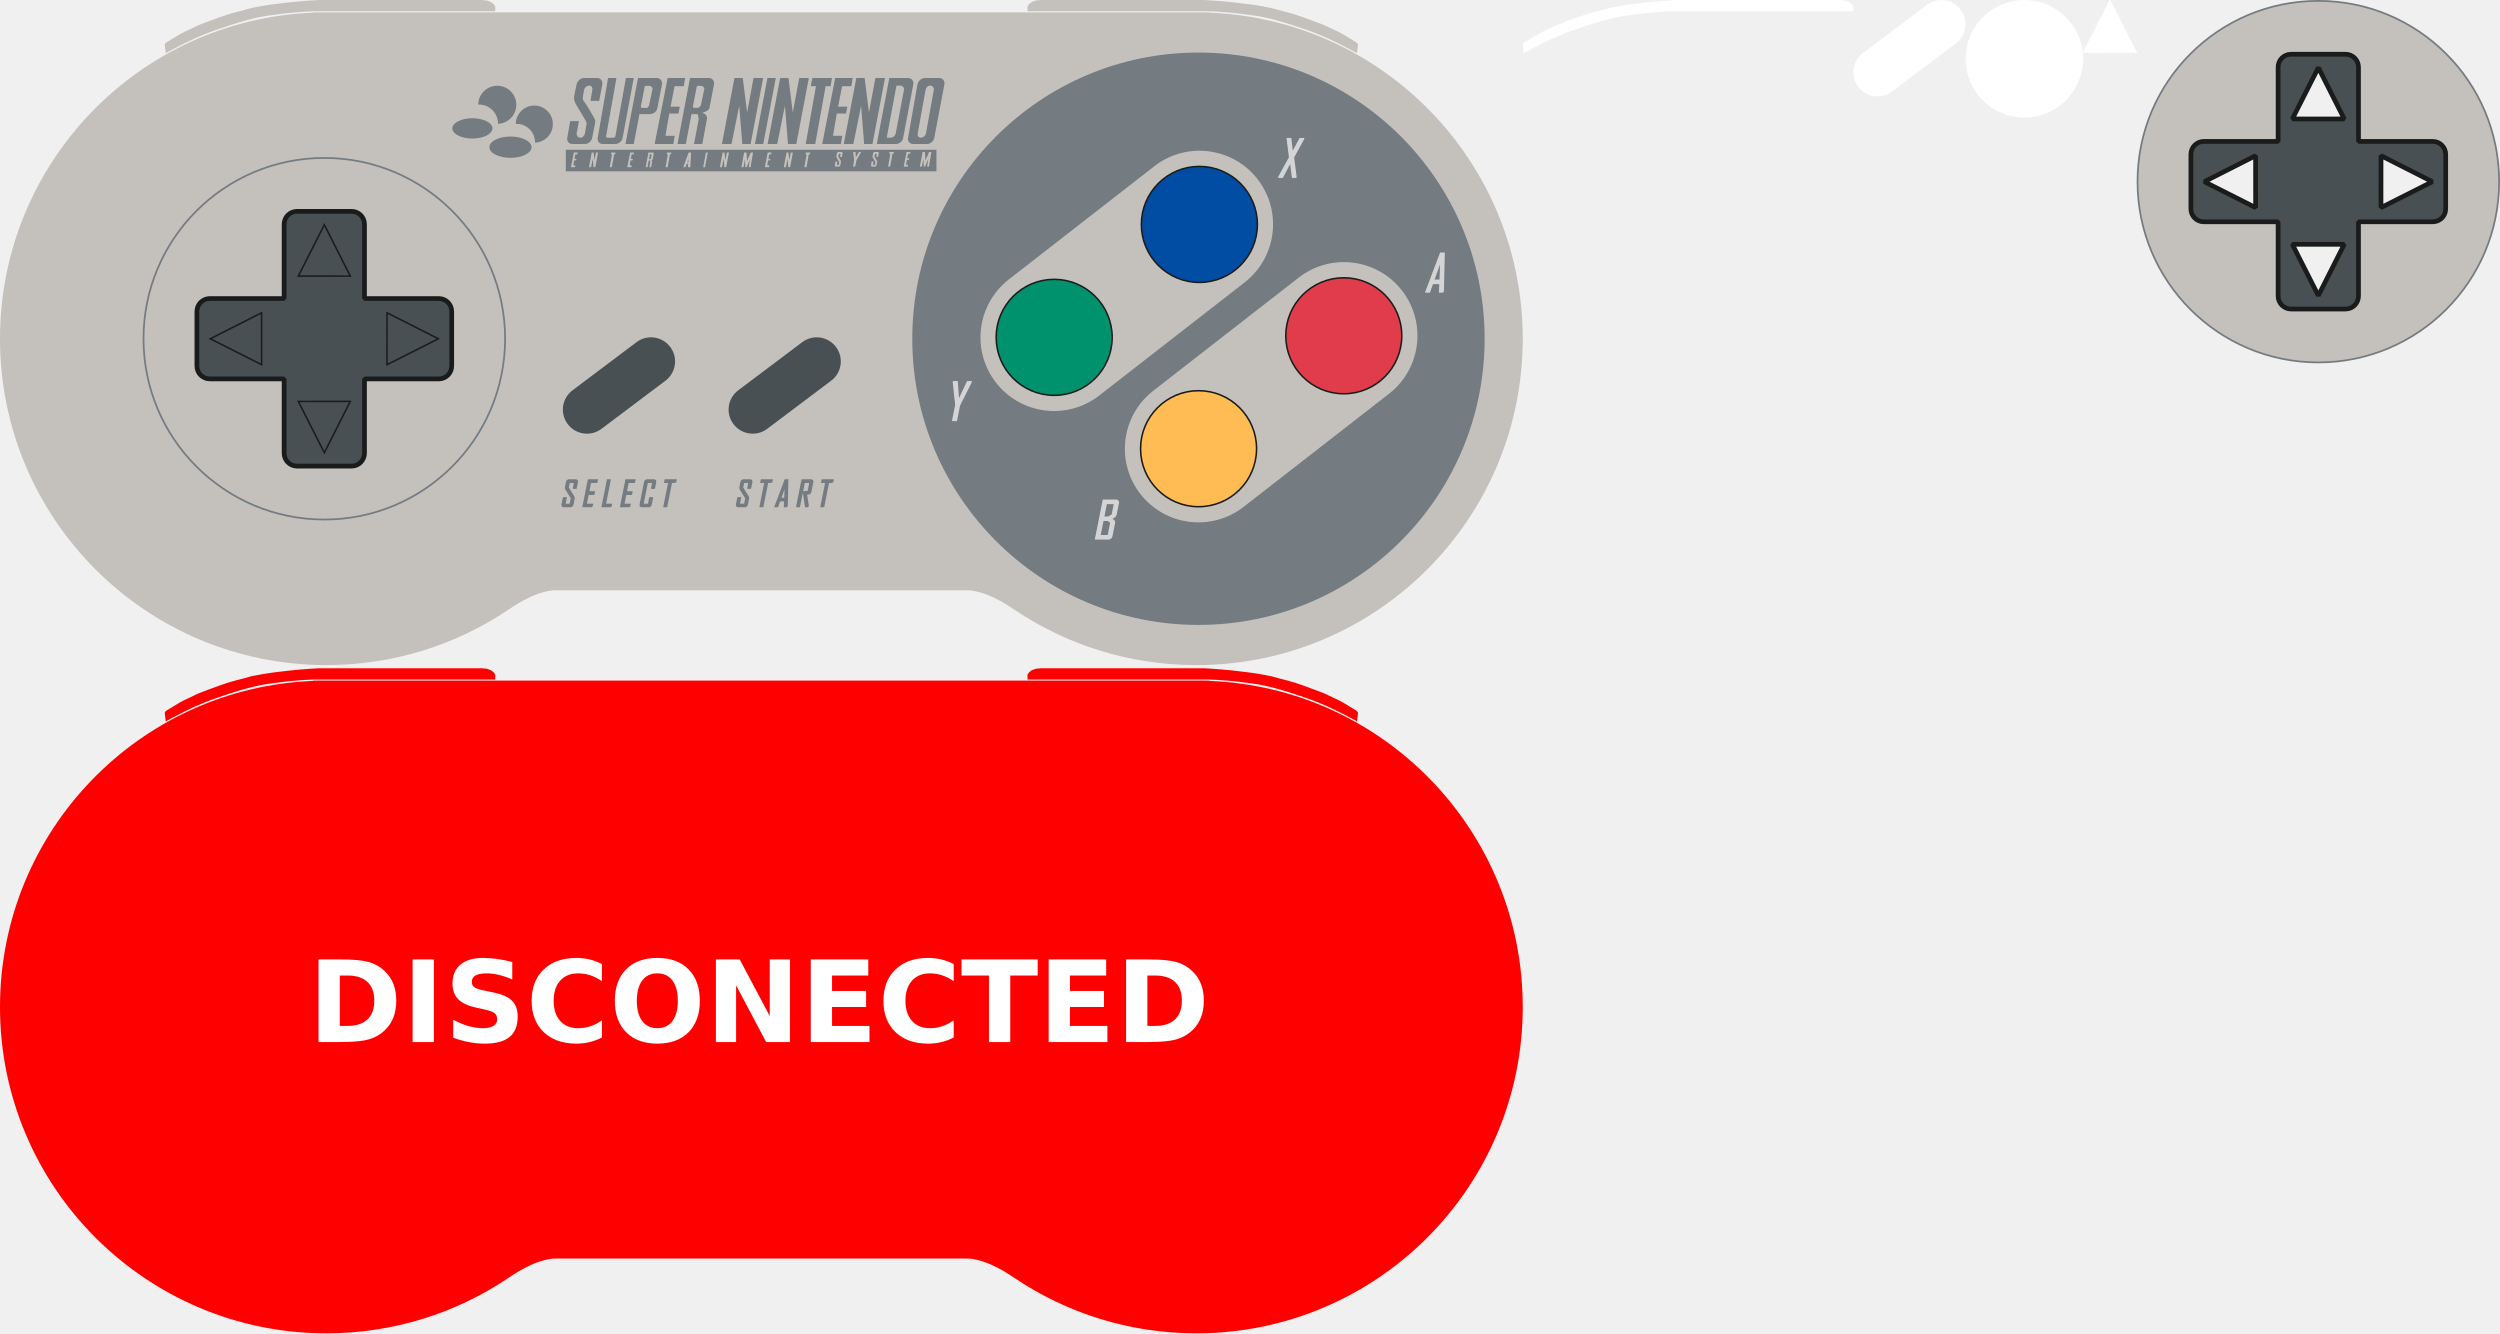
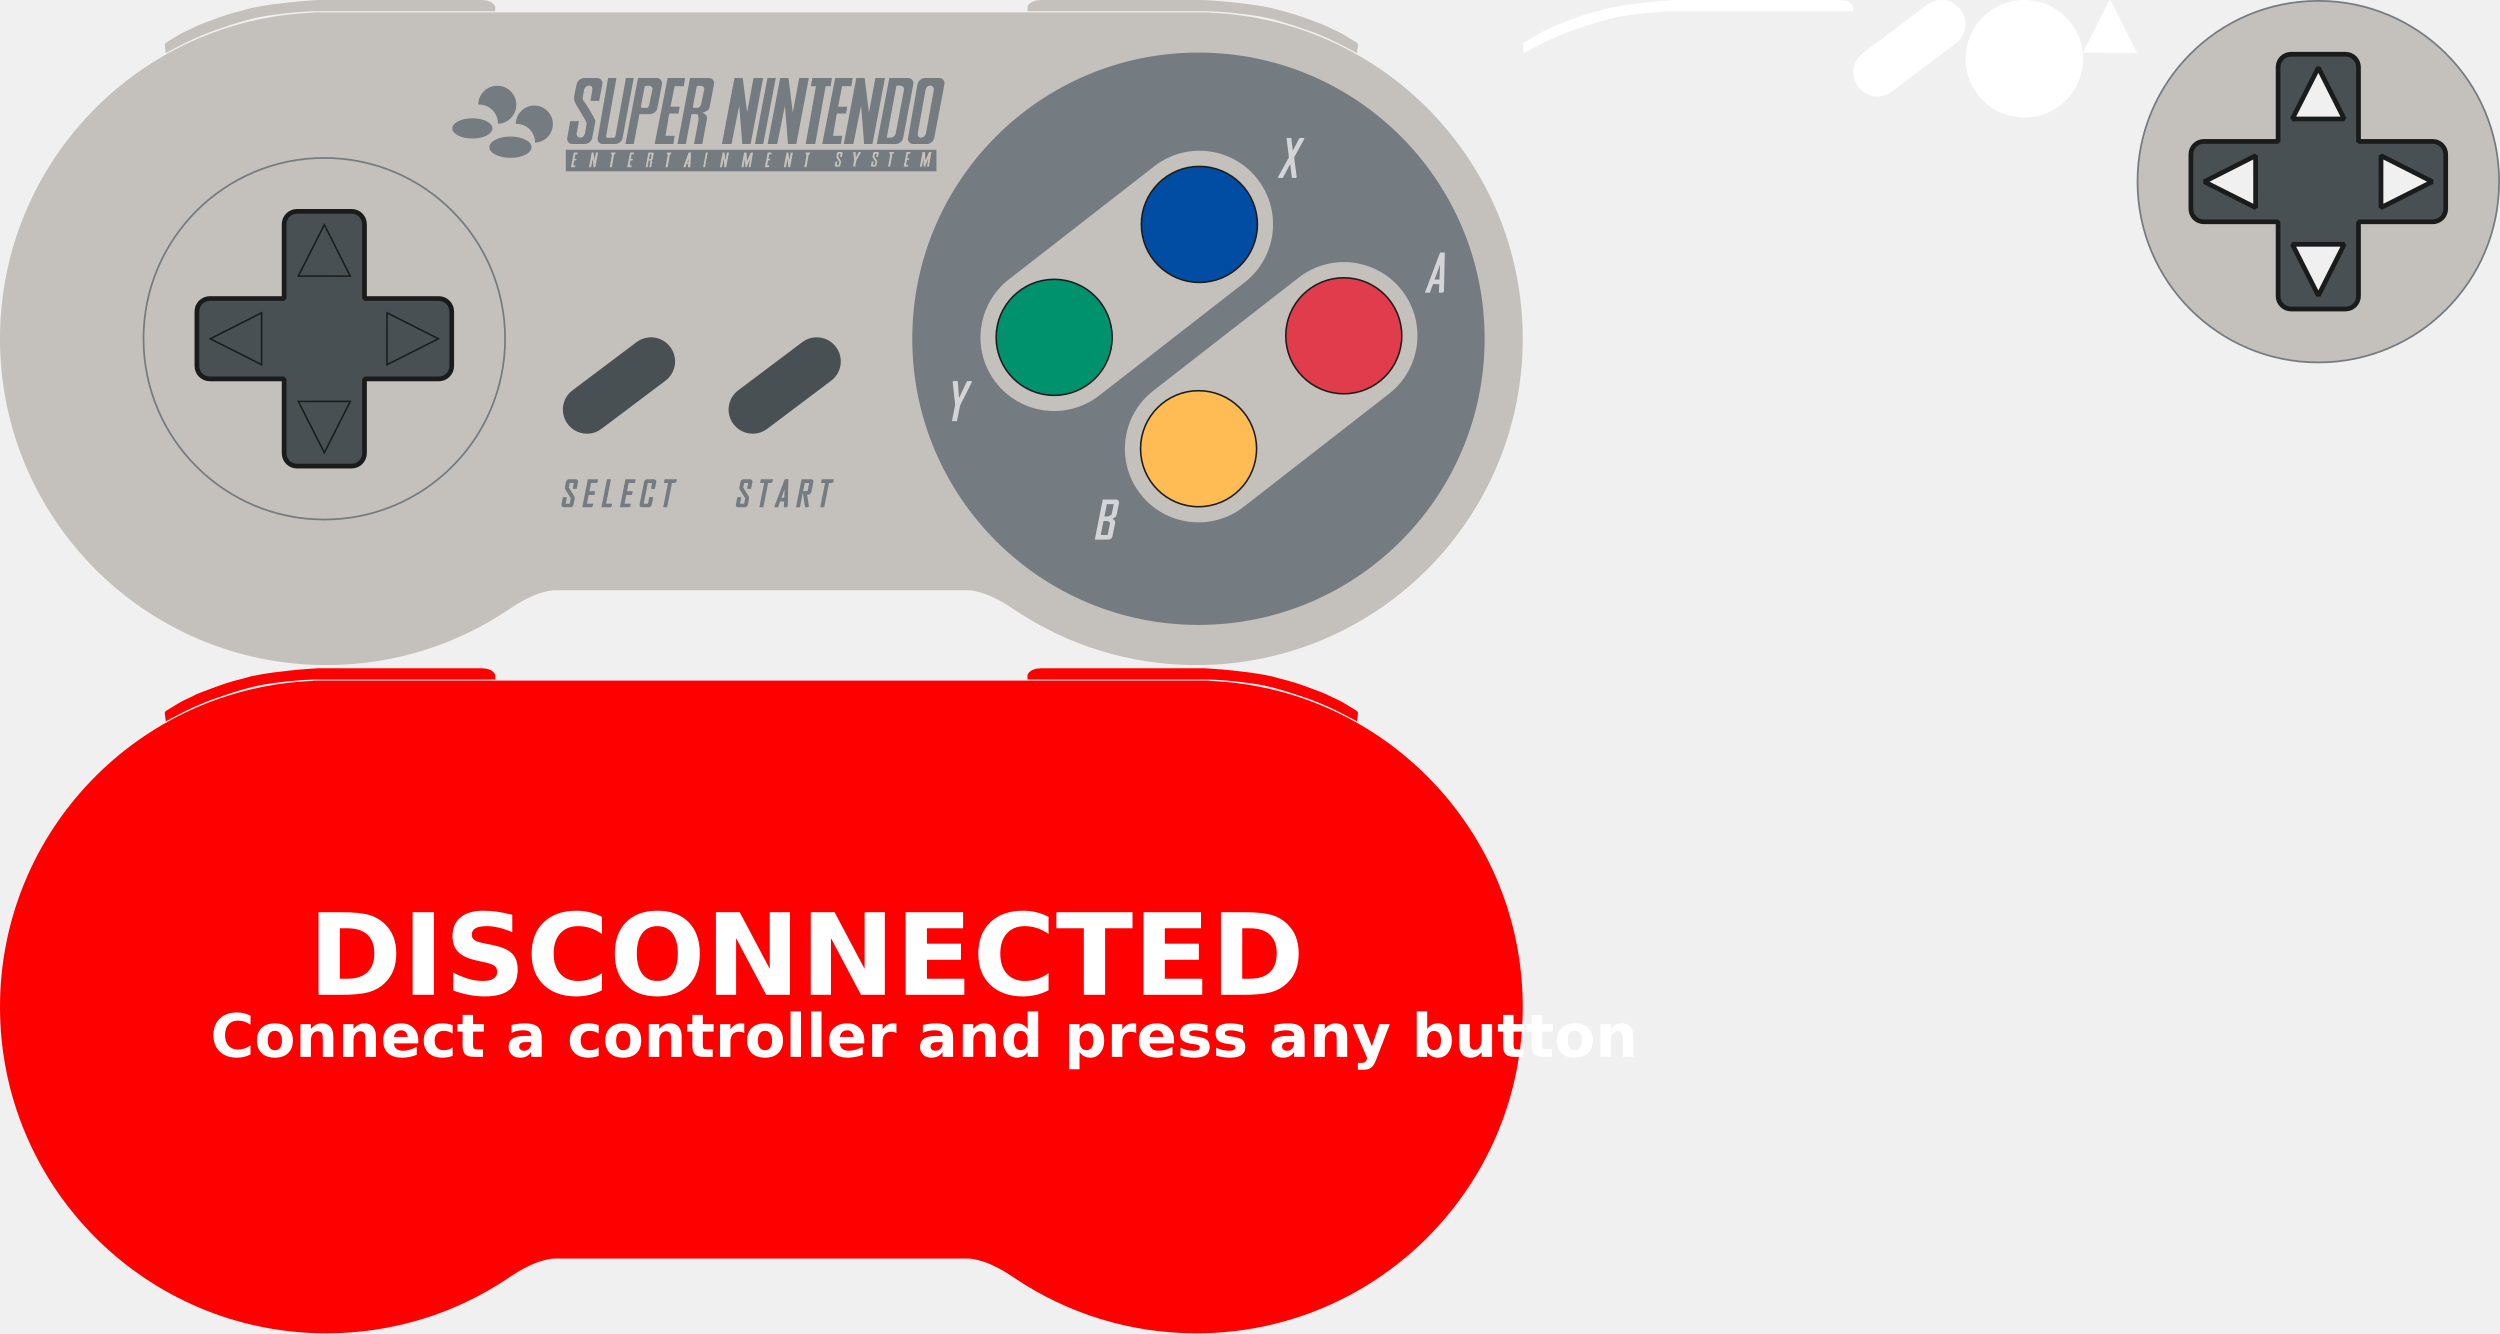
<svg xmlns="http://www.w3.org/2000/svg" width="1588.216" height="847.041" id="svg4871" version="1.1">
  <defs id="defs4873" />
  <g id="layer1" transform="translate(-1.312528,-628.6019)">
    <path style="fill:#c4c1bc;fill-opacity:1;stroke:none" d="m 200.344,636.466 0,0.188 C 89.681,641.008 1.313,732.08 1.313,843.81 c 0,114.508 92.835,207.312 207.344,207.312 42.683,0 82.373,-12.889 115.344,-35 5.808,-3.895 7.644,-5.033 13.406,-7.875 5.579,-2.751 12.507,-4.656 16.406,-4.656 l 129.25,0 3.875,0 129.281,0 c 3.9,0 10.796,1.905 16.375,4.656 5.762,2.842 7.63,3.98 13.438,7.875 32.97,22.111 72.63,35 115.312,35 114.508,0 207.344,-92.804 207.344,-207.312 0,-111.73 -88.369,-202.801 -199.031,-207.156 l 0,-0.188 -8.312,0 -274.406,0 -3.875,0 -274.406,0 -8.312,0 z" id="path4944" />
    <path style="fill:#747b81;fill-opacity:1;stroke:none" id="path5603" d="m 1386.465,545.253 c 0,79.909 -64.779,144.688 -144.688,144.688 -79.909,0 -144.688,-64.779 -144.688,-144.688 0,-79.909 64.779,-144.688 144.688,-144.688 79.909,0 144.688,64.779 144.688,144.688 z" transform="matrix(1.256535,0,0,1.256535,-797.6605,158.6713)" />
    <path style="fill:#c4c1bc;fill-opacity:1;stroke:none" d="m 654.109,635.774 40.32,0 33.934,0 36.731,0 c 0,0 2.673,-0.038 4.009,0 3.775,0.108 7.547,0.343 11.311,0.649 3.465,0.282 6.797,0.624 10.372,1.091 3.63,0.519 6.621,0.792 9.903,1.364 2.632,0.459 5.245,1.03 7.841,1.659 2.666,0.646 5.324,1.409 7.936,2.171 2.152,0.628 4.25,1.289 6.361,1.978 3.687,1.202 7.936,2.66 11.009,3.758 1.704,0.634 3.04,1.143 4.948,1.921 1.908,0.778 4.379,1.808 6.489,2.776 2.185,1.001 4.39,2.044 6.511,3.108 1.998,1.003 4.024,2.045 5.966,3.089 0.938,0.504 1.807,0.961 2.718,1.442 0.643,0.34 1.285,0.698 1.928,1.046 0.335,0.182 1.005,0.544 1.005,0.544 l 0.659,-5.455 c -0.266,-0.814 -1.01,-1.405 -1.661,-1.732 -1.128,-0.705 -2.155,-1.318 -3.234,-1.976 -1.444,-0.88 -2.867,-1.797 -4.334,-2.637 -1.007,-0.576 -2.028,-1.128 -3.065,-1.648 -1.23,-0.617 -2.498,-1.156 -3.741,-1.747 -1.014,-0.482 -1.97,-0.972 -3.032,-1.467 -1.063,-0.495 -0.82,-0.464 -3.345,-1.5 -2.526,-1.036 -8.437,-3.129 -11.912,-4.441 -2.672,-0.945 -4.095,-1.388 -5.903,-2.019 -3.301,-1.059 -6.151,-1.697 -10.35,-2.802 -2.541,-0.668 -3.778,-1.186 -6.642,-1.681 -2.536,-0.438 -4.498,-0.887 -6.437,-1.164 l -2.413,-0.368 c 0,0 -1.773,-0.272 -3.098,-0.445 -1.325,-0.173 -3.509,-0.442 -4.854,-0.574 -1.516,-0.145 -2.58,-0.298 -5.994,-0.708 -3.413,-0.41 -7.891,-0.706 -11.783,-1.03 -1.974,-0.166 -6.243,-0.374 -6.243,-0.374 l -12.393,0 -16.497,0 -15.426,0 -15.03,0 -15.673,0 -14.832,0 -10.564,0 -2.719,0 -3.477,0.313 -2.604,0.956 -1.747,1.335 -1.005,1.541 z" id="path5631" />
    <path style="fill:#c4c1bc;fill-opacity:1;stroke:none" d="m 315.906,635.774 -40.32,0 -33.934,0 -36.731,0 c 0,0 -2.673,-0.038 -4.009,0 -3.775,0.108 -7.547,0.343 -11.311,0.649 -3.465,0.282 -6.797,0.624 -10.372,1.091 -3.63,0.519 -6.621,0.792 -9.903,1.364 -2.632,0.459 -5.245,1.03 -7.841,1.659 -2.666,0.646 -5.324,1.409 -7.936,2.171 -2.152,0.628 -4.25,1.289 -6.361,1.978 -3.687,1.202 -7.936,2.66 -11.009,3.758 -1.704,0.634 -3.04,1.143 -4.948,1.921 -1.908,0.778 -4.379,1.808 -6.489,2.776 -2.185,1.001 -4.39,2.044 -6.511,3.108 -1.998,1.003 -4.024,2.045 -5.966,3.089 -0.938,0.504 -1.807,0.961 -2.718,1.442 -0.643,0.34 -1.285,0.698 -1.928,1.046 -0.335,0.182 -1.005,0.544 -1.005,0.544 l -0.659,-5.455 c 0.266,-0.814 1.01,-1.405 1.661,-1.732 1.128,-0.705 2.155,-1.318 3.234,-1.976 1.444,-0.88 2.867,-1.797 4.334,-2.637 1.007,-0.576 2.028,-1.128 3.065,-1.648 1.23,-0.617 2.498,-1.156 3.741,-1.747 1.014,-0.482 1.97,-0.972 3.032,-1.467 1.063,-0.495 0.82,-0.464 3.345,-1.5 2.526,-1.036 8.437,-3.129 11.912,-4.441 2.672,-0.945 4.095,-1.388 5.903,-2.019 3.301,-1.059 6.151,-1.697 10.35,-2.802 2.541,-0.668 3.778,-1.186 6.642,-1.681 2.536,-0.438 4.498,-0.887 6.437,-1.164 l 2.413,-0.368 c 0,0 1.773,-0.272 3.098,-0.445 1.325,-0.173 3.509,-0.442 4.854,-0.574 1.516,-0.145 2.58,-0.298 5.994,-0.708 3.413,-0.41 7.891,-0.706 11.783,-1.03 1.974,-0.166 6.243,-0.374 6.243,-0.374 l 12.393,0 16.497,0 15.426,0 15.03,0 15.673,0 14.832,0 10.564,0 2.719,0 3.477,0.313 2.604,0.956 1.747,1.335 1.005,1.541 z" id="path5631-7" />
    <path style="fill:none;stroke:#747b81;stroke-opacity:1" id="path5695" d="m 681.672,464.705 c 0,56.842 -46.08,102.922 -102.922,102.922 -56.842,0 -102.922,-46.08 -102.922,-102.922 0,-56.842 46.08,-102.922 102.922,-102.922 56.842,0 102.922,46.08 102.922,102.922 z" transform="matrix(1.115942,0,0,1.115942,-438.5131,325.2166)" />
    <path style="fill:#485053;fill-opacity:1;stroke:#1a1c1b;stroke-width:3;stroke-linecap:butt;stroke-linejoin:bevel;stroke-miterlimit:4;stroke-opacity:1;stroke-dasharray:none" d="m 190.026,762.879 c -4.56,0 -8.219,3.659 -8.219,8.219 l 0,47.156 -47.156,0 c -4.56,0 -8.25,3.69 -8.25,8.25 l 0,34.594 c 0,4.56 3.69,8.219 8.25,8.219 l 47.156,0 0,47.156 c 0,4.56 3.659,8.25 8.219,8.25 l 34.625,0 c 4.56,0 8.219,-3.69 8.219,-8.25 l 0,-47.156 47.156,0 c 4.56,0 8.25,-3.659 8.25,-8.219 l 0,-34.594 c 0,-4.56 -3.69,-8.25 -8.25,-8.25 l -47.156,0 0,-47.156 c 0,-4.56 -3.659,-8.219 -8.219,-8.219 l -34.625,0 z" id="rect4752-7" />
    <path style="fill:#485053;fill-opacity:1;stroke:#1a1c1b;stroke-opacity:1" d="m 247.15,860.296 0.031,-32.992 32.595,16.52 z" id="path6000" />
    <path style="fill:#485053;fill-opacity:1;stroke:#1a1c1b;stroke-opacity:1" d="m 167.528,860.296 -0.031,-32.992 -32.595,16.52 z" id="path6000-8" />
    <path style="fill:#485053;fill-opacity:1;stroke:#1a1c1b;stroke-opacity:1" d="m 223.834,804.005 -32.992,-0.031 16.52,-32.595 z" id="path6000-5" />
    <path style="fill:#485053;fill-opacity:1;stroke:#1a1c1b;stroke-opacity:1" d="m 223.834,883.596 -32.992,0.031 16.52,32.595 z" id="path6000-5-9" />
    <rect style="fill:#c4c1bc;fill-opacity:1;stroke:none" id="rect6093-8" width="210.528" height="93.469" x="-34.786" y="1030.592" ry="46.734" transform="matrix(0.7892855,-0.6140265,0.6140265,0.7892855,0,0)" />
    <path style="fill:#014da3;fill-opacity:1;stroke:#1a1c1b;stroke-width:0.785;stroke-miterlimit:4;stroke-opacity:1;stroke-dasharray:none" id="path6149" d="m 1245.618,468.91 c 0,15.977 -12.952,28.929 -28.928,28.929 -15.977,0 -28.929,-12.952 -28.929,-28.929 0,-15.977 12.952,-28.929 28.929,-28.929 15.977,0 28.928,12.952 28.928,28.929 z" transform="matrix(1.273723,0,0,1.273723,-786.4633,173.9122)" />
    <path style="fill:#00926d;fill-opacity:1;stroke:#1a1c1b;stroke-width:0.785;stroke-miterlimit:4;stroke-opacity:1;stroke-dasharray:none" id="path6149-3" d="m 1245.618,468.91 c 0,15.977 -12.952,28.929 -28.928,28.929 -15.977,0 -28.929,-12.952 -28.929,-28.929 0,-15.977 12.952,-28.929 28.929,-28.929 15.977,0 28.928,12.952 28.928,28.929 z" transform="matrix(1.273723,0,0,1.273723,-878.7162,245.6494)" />
    <rect style="fill:#c4c1bc;fill-opacity:1;stroke:none" id="rect6093-8-7" width="210.528" height="93.469" x="-5.82" y="1142.755" ry="46.734" transform="matrix(0.7892855,-0.6140265,0.6140265,0.7892855,0,0)" />
    <path style="fill:#e03c4b;fill-opacity:1;stroke:#1a1c1b;stroke-width:0.785;stroke-miterlimit:4;stroke-opacity:1;stroke-dasharray:none" id="path6149-1" d="m 1245.618,468.91 c 0,15.977 -12.952,28.929 -28.928,28.929 -15.977,0 -28.929,-12.952 -28.929,-28.929 0,-15.977 12.952,-28.929 28.929,-28.929 15.977,0 28.928,12.952 28.928,28.929 z" transform="matrix(1.273723,0,0,1.273723,-694.7299,244.655)" />
    <path style="fill:#ffbc54;fill-opacity:1;stroke:#1a1c1b;stroke-width:0.785;stroke-miterlimit:4;stroke-opacity:1;stroke-dasharray:none" id="path6149-3-8" d="m 1245.618,468.91 c 0,15.977 -12.952,28.929 -28.928,28.929 -15.977,0 -28.929,-12.952 -28.929,-28.929 0,-15.977 12.952,-28.929 28.929,-28.929 15.977,0 28.928,12.952 28.928,28.929 z" transform="matrix(1.273723,0,0,1.273723,-786.9829,316.3922)" />
    <rect style="fill:#485053;fill-opacity:1;stroke:none" id="rect6211-4" width="81.507" height="30.618" x="-166.437" y="983.213" ry="15.309" transform="matrix(0.7991372,-0.6011486,0.6011486,0.7991372,0,0)" />
    <rect style="fill:#485053;fill-opacity:1;stroke:none" id="rect6211-4-4" width="81.507" height="30.618" x="-250.57" y="919.924" ry="15.309" transform="matrix(0.7991372,-0.6011486,0.6011486,0.7991372,0,0)" />
    <g style="font-size:22px;font-style:italic;font-variant:normal;font-weight:normal;font-stretch:normal;text-align:start;line-height:125%;letter-spacing:0px;word-spacing:0px;writing-mode:lr-tb;text-anchor:start;fill:#747b81;fill-opacity:1;stroke:#747b81;stroke-opacity:1;font-family:Agency FB;-inkscape-font-specification:Agency FB Italic" id="text3017-7">
      <path d="m 365.119,949.19 c -0.072,0.351 -0.24,0.637 -0.505,0.859 -0.258,0.222 -0.562,0.333 -0.913,0.333 l -4.232,0 c -0.351,0 -0.619,-0.111 -0.806,-0.333 -0.179,-0.222 -0.233,-0.508 -0.161,-0.859 l 0.859,-4.265 1.493,0 -0.827,4.136 3.631,0 0.795,-4.007 -3.513,-5.607 c -0.251,-0.387 -0.329,-0.813 -0.236,-1.278 l 0.688,-3.405 c 0.072,-0.351 0.24,-0.637 0.505,-0.859 0.272,-0.222 0.584,-0.333 0.935,-0.333 l 4.232,0 c 0.351,10e-6 0.612,0.111 0.784,0.333 0.179,0.222 0.233,0.508 0.161,0.859 l -0.784,3.91 -1.493,0 0.752,-3.781 -3.631,0 -0.709,3.545 3.545,5.607 c 0.236,0.372 0.308,0.791 0.215,1.257 l -0.784,3.889" id="path3143" />
      <path d="m 377.343,950.383 -5.521,0 3.362,-16.812 5.457,0 -0.269,1.321 -3.964,0 -1.246,6.273 3.609,0 -0.269,1.343 -3.609,0 -1.311,6.553 4.028,0 -0.269,1.321" id="path3145" />
      <path d="m 389.353,950.383 -5.371,0 3.362,-16.812 1.493,0 -3.094,15.49 3.878,0 -0.269,1.321" id="path3147" />
      <path d="m 401.234,950.383 -5.521,0 3.362,-16.812 5.457,0 -0.269,1.321 -3.964,0 -1.246,6.273 3.609,0 -0.269,1.343 -3.609,0 -1.311,6.553 4.028,0 -0.269,1.321" id="path3149" />
      <path d="m 414.844,949.19 c -0.072,0.351 -0.243,0.637 -0.516,0.859 -0.272,0.222 -0.584,0.333 -0.935,0.333 l -4.329,0 c -0.351,0 -0.616,-0.111 -0.795,-0.333 -0.179,-0.222 -0.233,-0.508 -0.161,-0.859 l 2.89,-14.427 c 0.072,-0.351 0.24,-0.637 0.505,-0.859 0.265,-0.222 0.573,-0.333 0.924,-0.333 l 4.329,0 c 0.351,10e-6 0.619,0.111 0.806,0.333 0.186,0.222 0.243,0.508 0.172,0.859 l -0.784,3.91 -1.504,0 0.752,-3.781 -3.738,0 -2.825,14.169 3.738,0 0.827,-4.136 1.504,0 -0.859,4.265" id="path3151" />
      <path d="m 430.421,934.893 -2.6,0 -3.094,15.49 -1.493,0 3.094,-15.49 -2.621,0 0.269,-1.321 6.714,0 -0.269,1.321" id="path3153" />
    </g>
    <g style="font-size:22px;font-style:italic;font-variant:normal;font-weight:normal;font-stretch:normal;text-align:start;line-height:125%;letter-spacing:0px;word-spacing:0px;writing-mode:lr-tb;text-anchor:start;fill:#747b81;fill-opacity:1;stroke:#747b81;stroke-opacity:1;font-family:Agency FB;-inkscape-font-specification:Agency FB Italic" id="text3017-7-2">
      <path d="m 475.921,949.19 c -0.072,0.351 -0.24,0.637 -0.505,0.859 -0.258,0.222 -0.562,0.333 -0.913,0.333 l -4.232,0 c -0.351,0 -0.619,-0.111 -0.806,-0.333 -0.179,-0.222 -0.233,-0.508 -0.161,-0.859 l 0.859,-4.265 1.493,0 -0.827,4.136 3.631,0 0.795,-4.007 -3.513,-5.607 c -0.251,-0.387 -0.329,-0.813 -0.236,-1.278 l 0.688,-3.405 c 0.072,-0.351 0.24,-0.637 0.505,-0.859 0.272,-0.222 0.584,-0.333 0.935,-0.333 l 4.232,0 c 0.351,10e-6 0.612,0.111 0.784,0.333 0.179,0.222 0.233,0.508 0.161,0.859 l -0.784,3.91 -1.493,0 0.752,-3.781 -3.631,0 -0.709,3.545 3.545,5.607 c 0.236,0.372 0.308,0.791 0.215,1.257 l -0.784,3.889" id="path3132" />
      <path d="m 491.508,934.893 -2.6,0 -3.094,15.49 -1.493,0 3.094,-15.49 -2.621,0 0.269,-1.321 6.714,0 -0.269,1.321" id="path3134" />
      <path d="m 501.261,950.383 -1.482,0 0.161,-3.738 -3.341,0 -1.343,3.738 -1.439,0 0.011,-0.043 6.359,-16.812 1.472,0 -0.397,16.854 m -1.257,-5.06 0.354,-9.109 -3.309,9.109 2.954,0" id="path3136" />
      <path d="m 514.743,950.383 -1.568,0 -1.321,-9.002 0.258,-0.301 2.664,0 1.235,-6.188 -3.835,0 -3.094,15.49 -1.493,0 3.362,-16.812 5.629,0 c 0.351,10e-6 0.616,0.111 0.795,0.333 0.179,0.222 0.233,0.508 0.161,0.859 l -1.278,6.381 c -0.165,0.809 -0.791,1.214 -1.88,1.214 -0.107,10e-6 -0.265,-0.004 -0.473,-0.011 -0.201,-0.014 -0.347,-0.021 -0.44,-0.021 0.43,2.678 0.856,5.364 1.278,8.057" id="path3138" />
      <path d="m 530.179,934.893 -2.6,0 -3.094,15.49 -1.493,0 3.094,-15.49 -2.621,0 0.269,-1.321 6.714,0 -0.269,1.321" id="path3140" />
    </g>
    <g transform="matrix(0.04254447,0,0,-0.04254447,277.6687,762.31)" id="g4412" style="fill:#747b81;fill-opacity:1">
      <path id="path3868" style="fill:#747b81;fill-opacity:1;fill-rule:nonzero;stroke:none" d="m 258.672,1225.59 c 0,83.71 133.996,151.62 299.32,151.62 165.586,0 299.574,-67.91 299.574,-151.62 0,-83.98 -133.988,-151.64 -299.574,-151.64 -165.324,0 -299.32,67.66 -299.32,151.64" />
      <path id="path3870" style="fill:#747b81;fill-opacity:1;fill-rule:nonzero;stroke:none" d="m 812.027,944.961 c 0,87.929 140.84,159.269 314.593,159.269 173.73,0 314.84,-71.34 314.84,-159.269 0,-87.922 -141.11,-159.27 -314.84,-159.27 -173.753,0 -314.593,71.348 -314.593,159.27" />
      <path id="path3872" style="fill:#747b81;fill-opacity:1;fill-rule:nonzero;stroke:none" d="m 941.016,1294.03 c 151.644,5.79 272.994,130.83 272.994,284.06 0,156.89 -127.41,284.3 -284.303,284.3 -155.859,0 -282.473,-125.3 -284.32,-280.89 3.691,0.26 7.379,0.26 11.324,0.26 156.898,0 284.305,-127.14 284.305,-284.3 l 0,-3.43" />
      <path id="path3874" style="fill:#747b81;fill-opacity:1;fill-rule:nonzero;stroke:none" d="m 1494.11,1013.14 c 147.68,5.8 265.62,127.42 265.62,276.68 0,152.95 -123.73,276.94 -276.68,276.94 -151.63,0 -274.84,-122.16 -276.67,-273.52 3.68,0.27 7.36,0.27 11.05,0.27 152.69,0 276.68,-123.99 276.68,-276.95 l 0,-3.42" />
      <path id="path3876" style="fill:#747b81;fill-opacity:1;fill-rule:nonzero;stroke:none" d="m 5781.65,992.352 279.58,0 19.49,122.138 -137.68,0 56.59,332.75 137.68,0 19.47,103.19 -137.68,0 60.29,305.38 137.68,0 19.48,122.14 -260.61,0 -194.29,-985.598" />
      <path id="path3878" style="fill:#747b81;fill-opacity:1;fill-rule:nonzero;stroke:none" d="m 3279.74,992.352 279.56,0 19.48,122.138 -137.67,0 56.6,332.75 137.67,0 19.49,103.19 -137.69,0 60.29,305.38 137.67,0 19.48,122.14 -260.61,0 -194.27,-985.598" />
      <path id="path3880" style="fill:#747b81;fill-opacity:1;fill-rule:nonzero;stroke:none" d="m 5535.25,992.352 142.15,0 155.59,863.458 74.76,0 19.22,122.14 -292.2,0 -23.43,-122.14 77.39,0 -153.48,-863.458" />
      <path id="path3882" style="fill:#747b81;fill-opacity:1;fill-rule:nonzero;stroke:none" d="m 6576.14,1977.95 -96.35,-514.65 -64.49,514.65 -124.26,0 -187.16,-985.598 143.21,0 115.29,571.518 45.55,-571.518 124.26,0 187.17,985.598 -143.22,0" />
      <path id="path3884" style="fill:#747b81;fill-opacity:1;fill-rule:nonzero;stroke:none" d="m 4756.56,1977.95 -96.35,-514.65 -64.49,514.65 -124.26,0 -187.17,-985.598 143.21,0 115.31,571.518 45.54,-571.518 124.25,0 187.17,985.598 -143.21,0" />
      <path id="path3886" style="fill:#747b81;fill-opacity:1;fill-rule:nonzero;stroke:none" d="m 5438.9,1977.95 -96.34,-514.65 -64.49,514.65 -124.26,0 -187.18,-985.598 143.21,0 115.31,571.518 45.54,-571.518 124.25,0 187.18,985.598 -143.22,0" />
      <path id="path3888" style="fill:#747b81;fill-opacity:1;fill-rule:nonzero;stroke:none" d="m 5088.53,1977.95 -124.26,0 -187.17,-985.598 124.25,0 187.18,985.598" />
      <path id="path3890" style="fill:#747b81;fill-opacity:1;fill-rule:nonzero;stroke:none" d="m 7324.57,1797.89 c 6.31,36.59 31.58,66.33 68.18,66.33 36.6,0 61.33,-29.74 55.01,-66.33 l -116.08,-644.44 c -6.33,-36.58 -41.07,-66.34 -77.66,-66.34 -36.6,0 -51.86,29.76 -45.54,66.34 l 116.09,644.44 z m -121.37,81.88 -139.24,-795.81 c -8.97,-50.81 25.52,-91.608 76.59,-91.608 l 204.29,0 c 51.33,0 100.56,40.798 110.03,91.608 l 150.84,795.81 c 10.28,54.23 -24.48,98.18 -77.64,98.18 l -211.41,0 c -53.17,0 -103.97,-43.95 -113.46,-98.18" />
      <path id="path3892" style="fill:#747b81;fill-opacity:1;fill-rule:nonzero;stroke:none" d="m 2555,1108.7 154.01,869.25 -124.52,0 -154.79,-893.99 c -8.96,-50.81 25.53,-91.608 76.6,-91.608 l 185.33,0 c 51.33,0 100.57,40.798 110.04,91.608 l 165.84,893.99 -116.35,0 -157.95,-869.25 c -2.37,-12.64 -14.74,-22.9 -27.38,-22.9 l -91.61,0 c -12.9,0 -21.33,10.26 -19.22,22.9" />
      <path id="path3894" style="fill:#747b81;fill-opacity:1;fill-rule:nonzero;stroke:none" d="m 6745.15,1087.11 145.32,777.11 56.85,0 c 36.61,0 61.35,-29.74 55.02,-66.33 l -122.65,-644.44 c -6.33,-36.58 -41.09,-66.34 -77.68,-66.34 l -56.86,0 z m 38.71,890.84 -187.17,-985.598 283.78,0 c 51.34,0 100.56,40.798 110.04,91.608 l 150.84,795.81 c 10.25,54.23 -24.48,98.18 -77.66,98.18 l -279.83,0" />
      <path id="path3896" style="fill:#747b81;fill-opacity:1;fill-rule:nonzero;stroke:none" d="m 3093.35,1532.01 c -11.05,0 -18.69,7.37 -19.48,17.64 0,1.59 0,3.42 0.27,5.26 l 57.37,298 c 5.28,4.48 11.86,7.37 18.44,7.37 l 60.54,0 c 13.17,0 40.81,-29.74 38.44,-43.17 l -51.6,-243.24 c -2.36,-12.64 -18.69,-41.86 -31.32,-41.86 l -72.66,0 z m 61.86,445.94 -124.25,0 -187.17,-985.598 124.25,0 84.77,446.198 157.95,0 c 51.33,0 100.56,41.07 110.03,91.61 l 67.67,349.61 c 10.25,54.23 -24.49,98.18 -77.67,98.18 l -155.58,0 z m -81.34,-428.3 0.27,5.26 c -0.27,-1.84 -0.27,-3.67 -0.27,-5.26" />
      <path id="path3898" style="fill:#747b81;fill-opacity:1;fill-rule:nonzero;stroke:none" d="m 3908.63,1852.91 c 5.27,4.48 11.85,7.37 18.44,7.37 l 56.59,0 c 13.17,0 40.79,-29.74 38.18,-43.17 l -51.34,-243.24 c -2.37,-12.64 -33.69,-41.86 -46.33,-41.86 l -53.7,0 c -11.07,0 -18.69,7.37 -19.49,17.64 0,1.59 0,3.42 0.27,5.26 l 57.38,298 z m 87.67,-397.25 -7.9,0 c 35.54,13.96 102.4,36.87 109.51,74.5 l 67.66,349.61 c 10.26,54.23 -24.49,98.18 -77.67,98.18 l -279.82,0 -187.18,-985.598 124.26,0 84.77,446.198 88.19,0 c 11.58,-10.79 12.63,-30.8 14.2,-40.8 2.38,-14.48 4.75,-32.9 2.91,-47.39 -1.58,-14.47 -67.93,-358.008 -67.93,-358.008 l 124.25,0 c 0,0 70.31,374.078 70.31,380.128 0.25,6.06 0.25,25.53 -6.59,36.07 -4.49,6.84 -12.63,22.9 -21.6,28.7 -17.36,11.05 -37.37,18.41 -37.37,18.41 z m -145.32,93.99 0.27,5.26 c -0.27,-1.84 -0.27,-3.67 -0.27,-5.26" />
      <path id="path3900" style="fill:#747b81;fill-opacity:1;fill-rule:nonzero;stroke:none" d="m 3824.13,865.461 -11.58,-219.02 -36.85,0 4.72,50.539 -21.84,0 -19.21,-50.539 -32.65,0 80.56,219.02 36.85,0 z m 2717.27,-13.43 c 2.12,12.117 13.16,21.86 25.01,21.86 l 42.64,0 c 11.58,0 19.22,-9.743 17.11,-21.86 l -10.26,-53.961 -26.59,0 6.05,35.809 c 1.33,8.152 -3.95,14.73 -12.11,14.73 -8.15,0 -15.8,-6.578 -17.11,-14.73 l -4.47,-26.07 c -1.04,-1.579 1.05,-8.95 2.63,-9.739 3.42,-2.101 37.64,-58.968 37.64,-63.191 1.06,-2.109 1.33,-3.418 1.33,-4.199 -1.33,-7.11 -10.55,-55.551 -10.55,-55.551 -2.09,-11.059 -12.89,-20.277 -24.2,-20.277 l -41.08,0 c -11.31,0 -18.94,9.218 -16.83,20.277 l 9.47,55.551 28.69,0 -7.11,-40.02 c -1.31,-8.148 4.22,-14.73 12.11,-14.73 8.16,0 15.8,6.582 17.37,14.73 l 5.54,32.391 c -5.28,13.41 -39.49,61.84 -41.6,73.437 -1.58,1.313 -2.37,8.422 -2.11,13.703 0.26,5.789 8.43,41.84 8.43,41.84 z m -540.19,0 c 2.11,12.117 13.17,21.86 25,21.86 l 42.65,0 c 11.58,0 19.49,-9.743 17.12,-21.86 l -10.27,-53.961 -26.59,0 6.06,35.809 c 1.32,8.152 -3.95,14.73 -12.11,14.73 -8.17,0 -15.8,-6.578 -17.11,-14.73 l -4.48,-26.07 c -0.8,-1.579 1.31,-8.95 2.64,-9.739 3.67,-2.101 37.9,-58.968 37.9,-63.191 0.79,-2.109 1.32,-3.418 1.07,-4.199 -1.07,-7.11 -10.55,-55.551 -10.55,-55.551 -2.1,-11.059 -12.89,-20.277 -24.22,-20.277 l -41.07,0 c -11.31,0 -18.94,9.218 -16.84,20.277 l 9.74,55.551 28.7,0 -7.39,-40.02 c -1.3,-8.148 4.22,-14.73 12.39,-14.73 7.89,0 15.8,6.582 17.11,14.73 l 5.52,32.391 c -5.27,13.41 -39.49,61.84 -41.59,73.437 -1.58,1.313 -2.37,8.422 -2.11,13.703 0.28,5.789 8.43,41.84 8.43,41.84 z m 997.44,-197.179 42.92,219.039 57.66,0 -4.47,-27.121 -30.29,0 -13.42,-67.918 30.54,0 -4.22,-22.903 -30.54,0 -12.63,-73.969 30.54,0 -4.22,-27.128 -61.87,0 z m -233.48,0 33.95,191.918 -17.12,0 5.02,27.121 64.75,0 -4.21,-27.121 -16.58,0 -34.5,-191.918 -31.31,0 z m 612.84,217.988 34.74,0.519 -37.11,-218.507 -27.38,0 17.64,115.839 -48.71,-115.839 -18.95,0 -6.05,118.738 -21.33,-118.738 -31.59,0 41.34,219.039 36.05,0 5.8,-126.903 55.55,125.852 z m -1119.6,-118.738 -14.22,119.789 35.27,0 4.21,-83.2 45.28,83.2 34.23,0 -71.08,-126.621 -17.64,-92.418 -31.59,0 15.54,99.25 z M 3228.4,747.27 c 0,0 11.85,-1.86 12.89,-4.219 1.32,-2.371 1.58,-8.692 1.58,-10 0,-1.321 -15.53,-86.61 -15.53,-86.61 l -27.63,0 c 0,0 14.73,76.329 15.26,79.5 0.26,3.418 -0.26,7.368 -0.79,10.52 -0.25,2.367 -0.53,6.848 -3.16,9.219 l -19.48,0 -18.68,-99.239 -27.38,0 41.32,219.02 61.87,0 c 11.58,0 19.47,-9.731 17.11,-21.859 l -15,-77.653 c -1.58,-8.418 -16.33,-15.519 -24.22,-18.679 l 1.84,0 z m -357.5,-100.829 42.91,219.02 57.65,0 -4.2,-27.109 -30.55,0 -13.41,-67.922 30.52,0 -4.2,-22.91 -30.54,0 -12.63,-73.969 30.54,0 -4.22,-27.11 -61.87,0 z m 1842.75,217.957 35.01,0.532 -37.12,-218.489 -27.38,0 17.65,115.829 -48.7,-115.829 -19.21,0 -5.79,118.719 -21.34,-118.719 -31.58,0 41.32,219.02 35.8,0 6.05,-126.891 55.29,125.828 z m -640.49,1.063 -41.6,-219.02 -27.37,0 41.34,219.02 27.63,0 z m 1239.13,0 31.58,0 -41.33,-219.02 -27.38,0 -10.27,127.149 -25.52,-127.149 -31.6,0 41.6,219.02 27.37,0 14.23,-114.25 21.32,114.25 z m -954.28,0 31.58,0 -41.32,-219.02 -27.65,0 -10,127.149 -25.54,-127.149 -31.59,0 41.32,219.02 27.66,0 14.22,-114.25 21.32,114.25 z m 1157.5,-219.02 33.96,191.911 -17.11,0 5.26,27.109 64.5,0 -4.22,-27.109 -16.58,0 -34.22,-191.911 -31.59,0 z m -3112.14,219.02 31.86,0 -41.6,-219.02 -27.38,0 -10,127.149 -25.54,-127.149 -31.58,0 41.32,219.02 27.38,0 14.48,-114.25 21.06,114.25 z m 2521.68,-219.02 42.91,219.02 57.65,0 -4.21,-27.109 -30.54,0 -13.43,-67.922 30.55,0 -4.23,-22.91 -30.54,0 -12.63,-73.969 30.53,0 -4.21,-27.11 -61.85,0 z m -2895.24,0 42.92,219.02 57.66,0 -4.22,-27.109 -30.54,0 -13.17,-67.922 30.29,0 -4.22,-22.91 -30.54,0 -12.36,-73.969 30.27,0 -4.22,-27.11 -61.87,0 z m 1412.88,0 33.96,191.911 -17.12,0 5.26,27.109 64.51,0 -4.22,-27.109 -16.58,0 -34.23,-191.911 -31.58,0 z m -833.73,0 33.97,191.911 -17.11,0 5.26,27.109 64.5,0 -4.21,-27.109 -16.59,0 -34.22,-191.911 -31.6,0 z m -656.02,260.61 0,-322.211 5534.58,0 0,322.211 -5534.58,0 z m 1813.54,-189 15.8,0 5.25,55.539 -21.05,-55.539 z m -565.99,48.418 11.85,0 c 2.89,0 9.74,6.332 10.26,9.222 l 11.33,53.969 c 0.52,3.16 -5.53,9.731 -8.42,9.731 l -12.38,0 c -1.58,0 -3.16,-0.789 -4.22,-1.84 l -12.63,-66.082 c 0,-0.52 0,-0.778 0,-1.289 0,-2.11 1.85,-3.711 4.21,-3.711" />
      <path id="path3902" style="fill:#747b81;fill-opacity:1;fill-rule:nonzero;stroke:none" d="m 2114.06,1879.77 c 0,0 -36.85,-162.43 -37.91,-188.49 -1.05,-23.69 2.37,-55.82 9.75,-61.87 9.47,-52.12 182.95,-293.25 177.95,-330.11 -4.73,-36.86 -24.74,-145.85 -24.74,-145.85 -6.32,-36.58 -31.6,-66.34 -68.18,-66.34 -36.6,0 -61.35,29.76 -55.04,66.34 l 32.39,180.08 -129.77,0 -43.71,-249.57 c -8.95,-50.81 25.54,-91.608 76.61,-91.608 l 185.33,0 c 51.33,0 100.55,40.798 110.03,91.608 0,0 47.65,232.98 47.39,249.57 -0.27,16.58 -5.27,18.41 -5.27,18.41 l 0,0.53 c 0,18.96 -154.79,274.83 -170.58,284.32 -6.84,3.94 -12.11,28.69 -12.37,43.96 -0.27,15.27 20,117.14 20,117.14 6.32,36.59 41.07,66.33 77.66,66.33 36.59,0 51.85,-29.74 45.55,-66.33 l -27.91,-161.1 130.3,0 46.07,242.98 c 10.27,54.23 -24.48,98.18 -77.65,98.18 l -192.44,0 c -53.18,0 -103.98,-43.95 -113.46,-98.18" />
    </g>
    <g style="font-size:32px;font-style:italic;font-variant:normal;font-weight:normal;font-stretch:normal;text-align:start;line-height:125%;letter-spacing:0px;word-spacing:0px;writing-mode:lr-tb;text-anchor:start;fill:#d3d4d6;fill-opacity:1;stroke:#d3d4d6;stroke-opacity:1;font-family:Agency FB;-inkscape-font-specification:Agency FB Italic" id="text3017-7-6-55">
      <path d="m 618.155,871.326 -4.938,9.891 c -0.573,0.99 -1.401,2.641 -2.484,4.953 l -1.891,9.469 -2.172,0 1.891,-9.469 c 0.01,-0.792 -0.047,-1.625 -0.172,-2.5 -0.198,-1.5 -0.302,-2.318 -0.312,-2.453 l -1,-9.891 c -10e-6,-0.01 0.01,-0.057 0.031,-0.141 l 2.203,0 0.906,12.234 5.781,-12.234 2.188,0 c -0.01,0.073 -0.021,0.12 -0.031,0.141" id="path3156" />
    </g>
    <g style="font-size:32px;font-style:italic;font-variant:normal;font-weight:normal;font-stretch:normal;text-align:start;line-height:125%;letter-spacing:0px;word-spacing:0px;writing-mode:lr-tb;text-anchor:start;fill:#d3d4d6;fill-opacity:1;stroke:#d3d4d6;stroke-opacity:1;font-family:Agency FB;-inkscape-font-specification:Agency FB Italic" id="text3017-7-6-5-3">
      <path d="m 824.729,741.162 -2.234,0 -1.25,-10.047 -5.281,10.047 -2.172,0 c 0.01,-0.073 0.021,-0.115 0.031,-0.125 l 6.828,-12.391 c -1.167,-7.917 -1.74,-11.896 -1.719,-11.938 l 2.281,0 1.078,9.281 4.906,-9.281 2.172,0 c -0.01,0.073 -0.021,0.12 -0.031,0.141 l -6.391,11.672 c 1.219,8.385 1.812,12.599 1.781,12.641" id="path3123" />
    </g>
    <g style="font-size:32px;font-style:italic;font-variant:normal;font-weight:normal;font-stretch:normal;text-align:start;line-height:125%;letter-spacing:0px;word-spacing:0px;writing-mode:lr-tb;text-anchor:start;fill:#d3d4d6;fill-opacity:1;stroke:#d3d4d6;stroke-opacity:1;font-family:Agency FB;-inkscape-font-specification:Agency FB Italic" id="text3017-7-6-2-3">
      <path d="m 707.557,969.158 c -0.104,0.51 -0.349,0.927 -0.734,1.25 -0.385,0.323 -0.833,0.484 -1.344,0.484 l -8.062,0 4.891,-24.453 8,0 c 0.51,2e-5 0.896,0.161 1.156,0.484 0.26,0.323 0.339,0.74 0.234,1.25 l -1.453,7.266 c -0.135,0.646 -0.536,1.188 -1.203,1.625 -0.646,0.344 -1.286,0.688 -1.922,1.031 l 1.609,1.188 c 0.469,0.333 0.635,0.854 0.5,1.562 l -1.672,8.312 m 0.438,-13.438 1.469,-7.359 -5.375,0 -1.766,8.828 3.203,0 2.469,-1.469 m -2.578,13.25 1.688,-8.453 -1.922,-1.438 -3.234,0 -1.969,9.891 5.438,0" id="path3129" />
    </g>
    <g style="font-size:32px;font-style:italic;font-variant:normal;font-weight:normal;font-stretch:normal;text-align:start;line-height:125%;letter-spacing:0px;word-spacing:0px;writing-mode:lr-tb;text-anchor:start;fill:#d3d4d6;fill-opacity:1;stroke:#d3d4d6;stroke-opacity:1;font-family:Agency FB;-inkscape-font-specification:Agency FB Italic" id="text3017-7-6-4-9">
      <path d="m 918.102,814.026 -2.156,0 0.234,-5.438 -4.859,0 -1.953,5.438 -2.094,0 0.016,-0.062 9.25,-24.453 2.141,0 -0.578,24.516 m -1.828,-7.359 0.516,-13.25 -4.812,13.25 4.297,0" id="path3126" />
    </g>
    <g id="g3182" transform="translate(-64.51415,-47.7499)" style="fill:#ff0000">
      <path id="path4944-2" d="m 264.858,1108.736 0,0.188 c -110.662,4.355 -199.031,95.426 -199.031,207.156 0,114.508 92.835,207.312 207.344,207.312 42.683,0 82.373,-12.889 115.344,-35 5.808,-3.895 7.644,-5.033 13.406,-7.875 5.579,-2.751 12.507,-4.656 16.406,-4.656 l 129.25,0 3.875,0 129.281,0 c 3.9,0 10.796,1.905 16.375,4.656 5.762,2.842 7.63,3.98 13.438,7.875 32.97,22.111 72.63,35 115.312,35 114.508,0 207.344,-92.804 207.344,-207.312 0,-111.73 -88.369,-202.802 -199.031,-207.156 l 0,-0.188 -8.312,0 -274.406,0 -3.875,0 -274.406,0 -8.312,0 z" style="fill:#ff0000;fill-opacity:1;stroke:none" />
      <path id="path5631-77" d="m 718.623,1108.044 40.32,0 33.934,0 36.731,0 c 0,0 2.673,-0.038 4.009,0 3.775,0.108 7.547,0.343 11.311,0.649 3.465,0.282 6.797,0.624 10.372,1.091 3.63,0.519 6.621,0.792 9.903,1.365 2.632,0.459 5.245,1.03 7.841,1.659 2.666,0.646 5.324,1.409 7.936,2.171 2.152,0.628 4.25,1.289 6.361,1.978 3.687,1.202 7.936,2.66 11.009,3.757 1.704,0.634 3.04,1.143 4.948,1.921 1.908,0.778 4.379,1.808 6.489,2.776 2.185,1.001 4.39,2.044 6.511,3.108 1.998,1.002 4.024,2.045 5.966,3.089 0.938,0.504 1.807,0.961 2.718,1.442 0.643,0.34 1.285,0.698 1.928,1.046 0.335,0.181 1.005,0.544 1.005,0.544 l 0.659,-5.455 c -0.266,-0.814 -1.01,-1.405 -1.661,-1.732 -1.128,-0.705 -2.155,-1.318 -3.234,-1.976 -1.444,-0.88 -2.867,-1.797 -4.334,-2.637 -1.007,-0.576 -2.028,-1.128 -3.065,-1.648 -1.23,-0.617 -2.498,-1.156 -3.741,-1.747 -1.014,-0.482 -1.97,-0.972 -3.032,-1.467 -1.063,-0.495 -0.82,-0.464 -3.345,-1.5 -2.526,-1.036 -8.437,-3.128 -11.912,-4.441 -2.672,-0.945 -4.095,-1.388 -5.903,-2.019 -3.301,-1.059 -6.151,-1.698 -10.35,-2.802 -2.541,-0.668 -3.778,-1.186 -6.642,-1.681 -2.536,-0.438 -4.498,-0.887 -6.437,-1.164 l -2.413,-0.368 c 0,0 -1.773,-0.272 -3.098,-0.445 -1.325,-0.173 -3.509,-0.442 -4.854,-0.574 -1.516,-0.145 -2.58,-0.298 -5.994,-0.708 -3.413,-0.41 -7.891,-0.706 -11.783,-1.03 -1.974,-0.166 -6.243,-0.374 -6.243,-0.374 l -12.393,0 -16.497,0 -15.426,0 -15.03,0 -15.673,0 -14.832,0 -10.564,0 -2.719,0 -3.477,0.313 -2.604,0.956 -1.747,1.335 -1.005,1.541 z" style="fill:#ff0000;fill-opacity:1;stroke:none" />
      <path id="path5631-7-3" d="m 380.42,1108.044 -40.32,0 -33.934,0 -36.731,0 c 0,0 -2.673,-0.038 -4.009,0 -3.775,0.108 -7.547,0.343 -11.311,0.649 -3.465,0.282 -6.797,0.624 -10.372,1.091 -3.63,0.519 -6.621,0.792 -9.903,1.365 -2.632,0.459 -5.245,1.03 -7.841,1.659 -2.666,0.646 -5.324,1.409 -7.936,2.171 -2.152,0.628 -4.25,1.289 -6.361,1.978 -3.687,1.202 -7.936,2.66 -11.009,3.757 -1.704,0.634 -3.04,1.143 -4.948,1.921 -1.908,0.778 -4.379,1.808 -6.489,2.776 -2.185,1.001 -4.39,2.044 -6.511,3.108 -1.998,1.002 -4.024,2.045 -5.966,3.089 -0.938,0.504 -1.807,0.961 -2.718,1.442 -0.643,0.34 -1.285,0.698 -1.928,1.046 -0.335,0.181 -1.005,0.544 -1.005,0.544 l -0.659,-5.455 c 0.266,-0.814 1.01,-1.405 1.661,-1.732 1.128,-0.705 2.155,-1.318 3.234,-1.976 1.444,-0.88 2.867,-1.797 4.334,-2.637 1.007,-0.576 2.028,-1.128 3.065,-1.648 1.23,-0.617 2.498,-1.156 3.741,-1.747 1.014,-0.482 1.97,-0.972 3.032,-1.467 1.063,-0.495 0.82,-0.464 3.345,-1.5 2.526,-1.036 8.437,-3.128 11.912,-4.441 2.672,-0.945 4.095,-1.388 5.903,-2.019 3.301,-1.059 6.151,-1.698 10.35,-2.802 2.541,-0.668 3.778,-1.186 6.642,-1.681 2.536,-0.438 4.498,-0.887 6.437,-1.164 l 2.413,-0.368 c 0,0 1.773,-0.272 3.098,-0.445 1.325,-0.173 3.509,-0.442 4.854,-0.574 1.516,-0.145 2.58,-0.298 5.994,-0.708 3.413,-0.41 7.891,-0.706 11.783,-1.03 1.974,-0.166 6.243,-0.374 6.243,-0.374 l 12.393,0 16.497,0 15.426,0 15.03,0 15.673,0 14.832,0 10.564,0 2.719,0 3.477,0.313 2.604,0.956 1.747,1.335 1.005,1.541 z" style="fill:#ff0000;fill-opacity:1;stroke:none" />
    </g>
    <text xml:space="preserve" style="font-size:72px;font-style:normal;font-variant:normal;font-weight:bold;font-stretch:normal;text-align:start;line-height:125%;letter-spacing:0px;word-spacing:0px;writing-mode:lr-tb;text-anchor:start;fill:#ffffff;fill-opacity:1;stroke:none;font-family:DejaVu Sans;-inkscape-font-specification:DejaVu Sans Bold" x="197.053" y="1290.592" id="text3187">
-       <tspan id="tspan3189" x="197.053" y="1290.592">DISCONECTED</tspan>
+       <tspan id="tspan3189" x="197.053" y="1260.592">DISCONNECTED</tspan>
+     </text>
+     <text xml:space="preserve" style="font-size:38px;font-style:normal;font-variant:normal;font-weight:bold;font-stretch:normal;text-align:start;line-height:125%;letter-spacing:0px;word-spacing:0px;writing-mode:lr-tb;text-anchor:start;fill:#ffffff;fill-opacity:1;stroke:none;font-family:DejaVu Sans;-inkscape-font-specification:DejaVu Sans Bold" x="197.053" y="1290.592" id="text3187">
+       <tspan id="tspan3189" x="135" y="1300">Connect a controller and press any button</tspan>
    </text>
    <path style="fill:#ffffff;fill-opacity:1;stroke:none" d="m 1178.642,635.774 -40.32,0 -33.934,0 -36.731,0 c 0,0 -2.673,-0.038 -4.009,0 -3.775,0.108 -7.547,0.343 -11.311,0.649 -3.465,0.282 -6.797,0.624 -10.372,1.091 -3.63,0.519 -6.621,0.792 -9.903,1.364 -2.632,0.459 -5.245,1.03 -7.841,1.659 -2.666,0.646 -5.324,1.409 -7.936,2.171 -2.152,0.628 -4.25,1.289 -6.361,1.978 -3.687,1.202 -7.936,2.66 -11.009,3.758 -1.704,0.634 -3.04,1.143 -4.948,1.921 -1.908,0.778 -4.379,1.808 -6.489,2.776 -2.185,1.001 -4.39,2.044 -6.511,3.108 -1.998,1.003 -4.024,2.045 -5.966,3.089 -0.938,0.504 -1.807,0.961 -2.718,1.442 -0.643,0.34 -1.285,0.698 -1.928,1.046 -0.335,0.182 -1.005,0.544 -1.005,0.544 l -0.659,-5.455 c 0.266,-0.814 1.01,-1.405 1.661,-1.732 1.128,-0.705 2.155,-1.318 3.234,-1.976 1.444,-0.88 2.867,-1.797 4.334,-2.637 1.007,-0.576 2.028,-1.128 3.065,-1.648 1.23,-0.617 2.498,-1.156 3.741,-1.747 1.014,-0.482 1.97,-0.972 3.032,-1.467 1.063,-0.495 0.82,-0.464 3.345,-1.5 2.526,-1.036 8.437,-3.129 11.912,-4.441 2.672,-0.945 4.095,-1.388 5.903,-2.019 3.301,-1.059 6.151,-1.697 10.35,-2.802 2.541,-0.668 3.778,-1.186 6.642,-1.681 2.536,-0.438 4.498,-0.887 6.437,-1.164 l 2.413,-0.368 c 0,0 1.773,-0.272 3.098,-0.445 1.325,-0.173 3.509,-0.442 4.854,-0.574 1.516,-0.145 2.58,-0.298 5.994,-0.708 3.413,-0.41 7.891,-0.706 11.783,-1.03 1.974,-0.166 6.243,-0.374 6.243,-0.374 l 12.393,0 16.497,0 15.426,0 15.03,0 15.673,0 14.832,0 10.564,0 2.719,0 3.477,0.313 2.604,0.956 1.747,1.335 1.005,1.541 z" id="path5631-7-4" />
    <rect style="fill:#ffffff;fill-opacity:1;stroke:none" id="rect6211-4-4-2" width="81.507" height="30.618" x="533.391" y="1241.505" ry="15.309" transform="matrix(0.7991372,-0.6011486,0.6011486,0.7991372,0,0)" />
    <path style="opacity:0.99;fill:#ffffff;fill-opacity:1;stroke:#ffffff;stroke-width:0.785;stroke-miterlimit:4;stroke-opacity:1;stroke-dasharray:none" id="path6149-4" d="m 1245.618,468.91 c 0,15.977 -12.952,28.929 -28.928,28.929 -15.977,0 -28.929,-12.952 -28.929,-28.929 0,-15.977 12.952,-28.929 28.929,-28.929 15.977,0 28.928,12.952 28.928,28.929 z" transform="matrix(1.273723,0,0,1.273723,-262.3688,68.68705)" />
    <path style="fill:#ffffff;fill-opacity:1;stroke:#ffffff;stroke-opacity:1" d="m 1358.194,661.728 -32.992,-0.031 16.52,-32.595 z" id="path6000-5-0" />
    <g id="g3172" transform="translate(266.1897,-324.317)">
      <path id="path5695-4" transform="translate(1.312528,628.6019)" d="m 1206.594,324.875 c -63.433,0 -114.844,51.411 -114.844,114.844 0,63.433 51.411,114.844 114.844,114.844 63.432,0 114.875,-51.411 114.875,-114.844 0,-63.433 -51.443,-114.844 -114.875,-114.844 z m 0.031,42.406 16.469,32.625 -33,-0.031 16.531,-32.594 z m -39.875,55.938 0.031,33 -32.625,-16.469 32.594,-16.531 z m 79.688,0 32.594,16.531 -32.625,16.469 0.031,-33 z m -23.344,56.281 -16.469,32.625 -16.531,-32.594 33,-0.031 z" style="fill:#c4c1bc;fill-opacity:1;stroke:#747b81;stroke-width:1.116;stroke-opacity:1" />
      <path id="rect4752-7-2" transform="translate(1.312528,628.6019)" d="m 1189.281,358.781 c -4.56,0 -8.219,3.659 -8.219,8.219 l 0,47.156 -47.156,0 c -4.56,0 -8.25,3.69 -8.25,8.25 l 0,34.594 c 0,4.56 3.69,8.219 8.25,8.219 l 47.156,0 0,47.156 c 0,4.56 3.659,8.25 8.219,8.25 l 34.625,0 c 4.561,0 8.219,-3.69 8.219,-8.25 l 0,-47.156 47.156,0 c 4.561,0 8.25,-3.659 8.25,-8.219 l 0,-34.594 c 0,-4.56 -3.69,-8.25 -8.25,-8.25 l -47.156,0 0,-47.156 c 0,-4.56 -3.658,-8.219 -8.219,-8.219 l -34.625,0 z m 17.344,8.5 16.469,32.625 -33,-0.031 16.531,-32.594 z m -39.875,55.938 0.031,33 -32.625,-16.469 32.594,-16.531 z m 79.688,0 32.594,16.531 -32.625,16.469 0.031,-33 z m -23.344,56.281 -16.469,32.625 -16.531,-32.594 33,-0.031 z" style="fill:#485053;fill-opacity:1;stroke:#1a1c1b;stroke-width:3;stroke-linecap:butt;stroke-linejoin:bevel;stroke-miterlimit:4;stroke-opacity:1;stroke-dasharray:none" />
    </g>
  </g>
</svg>
